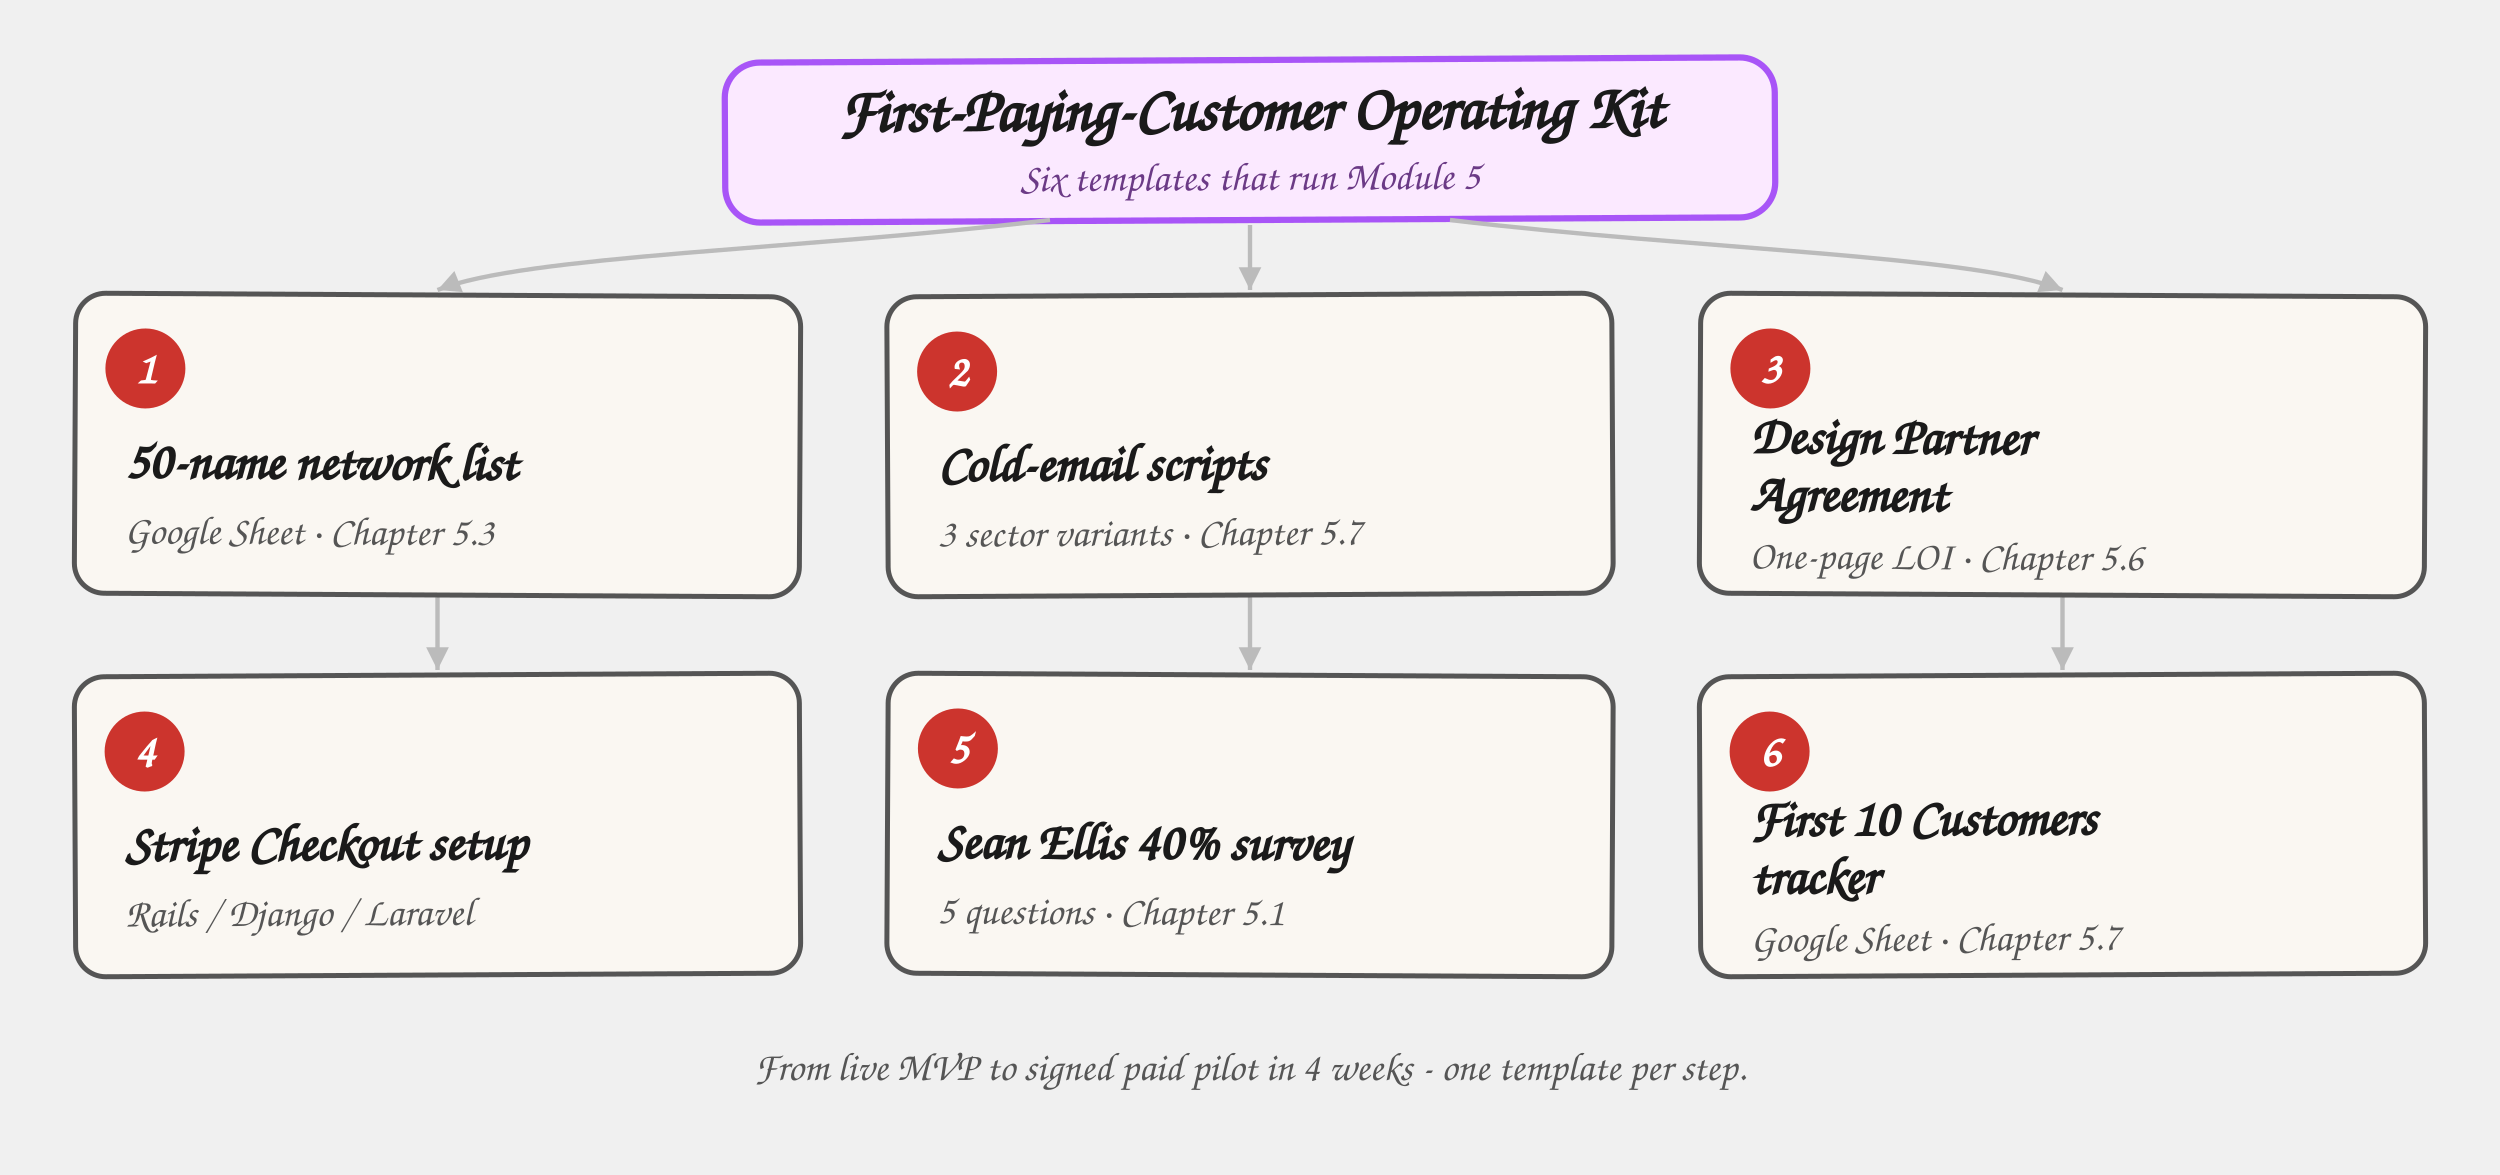
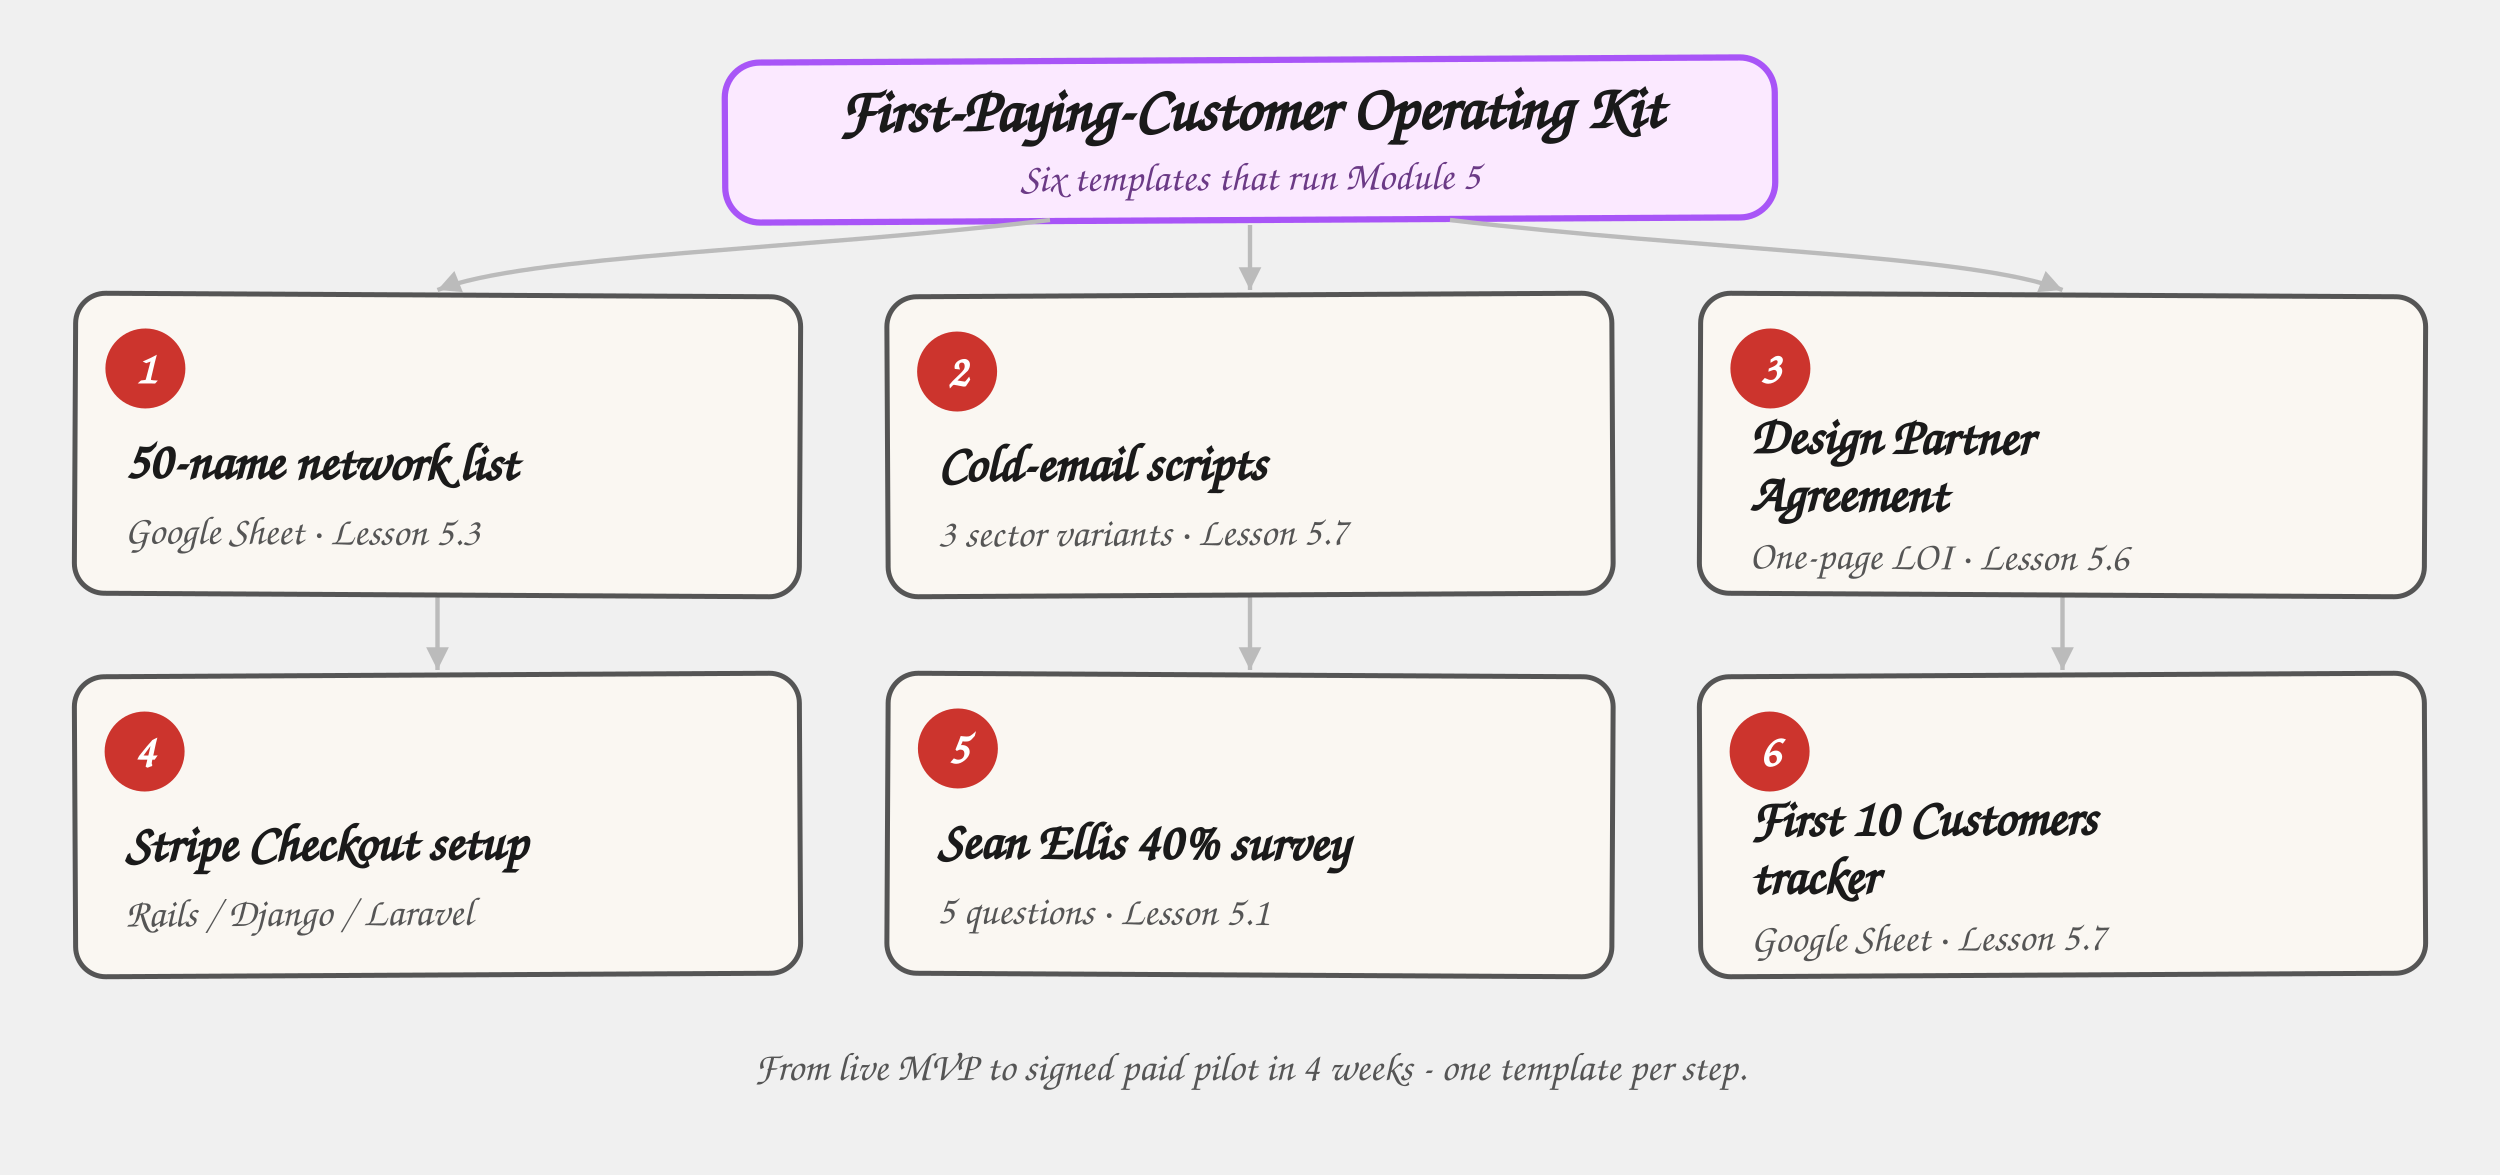
<svg xmlns="http://www.w3.org/2000/svg" viewBox="0 0 1000 470" role="img" aria-labelledby="kit-title">
  <defs>
    <style>
      .h      { font-family: "Caveat", "Patrick Hand", "Comic Sans MS", cursive; }
      .hubttl { font-size: 25px; font-weight: 700; fill: #1a1a1a; }
      .hubsub { font-size: 16px; fill: #6b3a86; font-style: italic; }
      .ctitle { font-size: 21px; font-weight: 700; fill: #1a1a1a; }
      .cnote  { font-size: 16px; fill: #555; font-style: italic; }
      .num    { font-size: 18px; font-weight: 700; fill: #fff; }
      .hub    { fill: #fbe9ff; stroke: #a855f7; stroke-width: 2.5; }
      .card   { fill: #faf7f2; stroke: #555;    stroke-width: 2; }
      .numdot { fill: #cc342d; }
      .link   { stroke: #bbb; stroke-width: 1.75; fill: none; }
    </style>
    <marker id="kah" viewBox="0 0 10 10" refX="8" refY="5" markerWidth="6.5" markerHeight="6.5" orient="auto-start-reverse">
      <path d="M 0 1 L 8 5 L 0 9 z" fill="#bbb" />
    </marker>
  </defs>
  <g transform="rotate(-0.3 500 56)">
    <rect x="290" y="24" width="420" height="64" rx="14" class="hub" />
    <text x="500" y="52" text-anchor="middle" class="h hubttl">First-Paying-Customer Operating Kit</text>
    <text x="500" y="76" text-anchor="middle" class="h hubsub">Six templates that run Module 5</text>
  </g>
  <path d="M 420 88 C 320 100, 210 102, 175 116" class="link" marker-end="url(#kah)" />
  <path d="M 500 90 L 500 116" class="link" marker-end="url(#kah)" />
  <path d="M 580 88 C 680 100, 790 102, 825 116" class="link" marker-end="url(#kah)" />
  <path d="M 175 238 L 175 268" class="link" marker-end="url(#kah)" />
  <path d="M 500 238 L 500 268" class="link" marker-end="url(#kah)" />
  <path d="M 825 238 L 825 268" class="link" marker-end="url(#kah)" />
  <g transform="rotate(0.3 175 178)">
    <rect x="30" y="118" width="290" height="120" rx="12" class="card" />
    <circle cx="58" cy="148" r="16" class="numdot" />
    <text x="58" y="154" text-anchor="middle" class="h num">1</text>
    <text x="50" y="192" class="h ctitle">50-name network list</text>
-     <text x="50" y="218" class="h cnote">Google Sheet · Chapter 5.3</text>
+     <text x="50" y="218" class="h cnote">Google Sheet · Lesson 5.3</text>
  </g>
  <g transform="rotate(-0.3 500 178)">
    <rect x="355" y="118" width="290" height="120" rx="12" class="card" />
    <circle cx="383" cy="148" r="16" class="numdot" />
    <text x="383" y="154" text-anchor="middle" class="h num">2</text>
    <text x="375" y="192" class="h ctitle">Cold-email scripts</text>
-     <text x="375" y="218" class="h cnote">3 sector variants · Chapter 5.7</text>
+     <text x="375" y="218" class="h cnote">3 sector variants · Lesson 5.7</text>
  </g>
  <g transform="rotate(0.3 825 178)">
    <rect x="680" y="118" width="290" height="120" rx="12" class="card" />
    <circle cx="708" cy="148" r="16" class="numdot" />
    <text x="708" y="154" text-anchor="middle" class="h num">3</text>
    <text x="700" y="182" class="h ctitle">Design Partner</text>
    <text x="700" y="205" class="h ctitle">Agreement</text>
-     <text x="700" y="228" class="h cnote">One-page LOI · Chapter 5.6</text>
+     <text x="700" y="228" class="h cnote">One-page LOI · Lesson 5.6</text>
  </g>
  <g transform="rotate(-0.3 175 330)">
    <rect x="30" y="270" width="290" height="120" rx="12" class="card" />
    <circle cx="58" cy="300" r="16" class="numdot" />
    <text x="58" y="306" text-anchor="middle" class="h num">4</text>
    <text x="50" y="344" class="h ctitle">Stripe Checkout setup</text>
    <text x="50" y="370" class="h cnote">Rails / Django / Laravel</text>
  </g>
  <g transform="rotate(0.3 500 330)">
    <rect x="355" y="270" width="290" height="120" rx="12" class="card" />
    <circle cx="383" cy="300" r="16" class="numdot" />
    <text x="383" y="306" text-anchor="middle" class="h num">5</text>
    <text x="375" y="344" class="h ctitle">Sean Ellis 40% survey</text>
-     <text x="375" y="370" class="h cnote">5 questions · Chapter 5.1</text>
+     <text x="375" y="370" class="h cnote">5 questions · Lesson 5.1</text>
  </g>
  <g transform="rotate(-0.3 825 330)">
    <rect x="680" y="270" width="290" height="120" rx="12" class="card" />
    <circle cx="708" cy="300" r="16" class="numdot" />
    <text x="708" y="306" text-anchor="middle" class="h num">6</text>
    <text x="700" y="334" class="h ctitle">First 10 Customers</text>
    <text x="700" y="357" class="h ctitle">tracker</text>
-     <text x="700" y="380" class="h cnote">Google Sheet · Chapter 5.7</text>
+     <text x="700" y="380" class="h cnote">Google Sheet · Lesson 5.7</text>
  </g>
  <text x="500" y="432" text-anchor="middle" class="h cnote" font-size="17">From live MVP to signed paid pilot in 4 weeks - one template per step.</text>
</svg>
